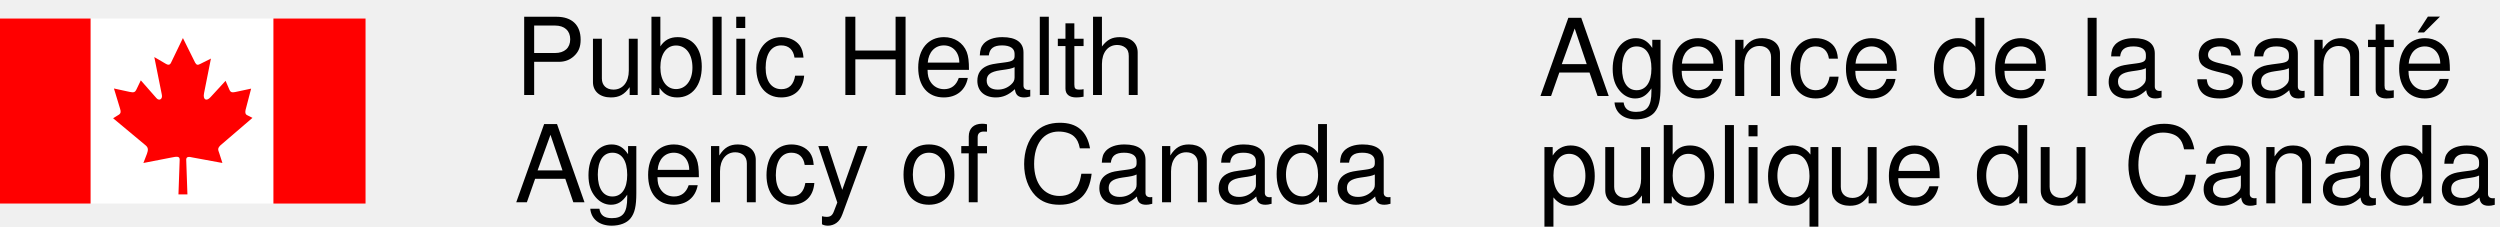
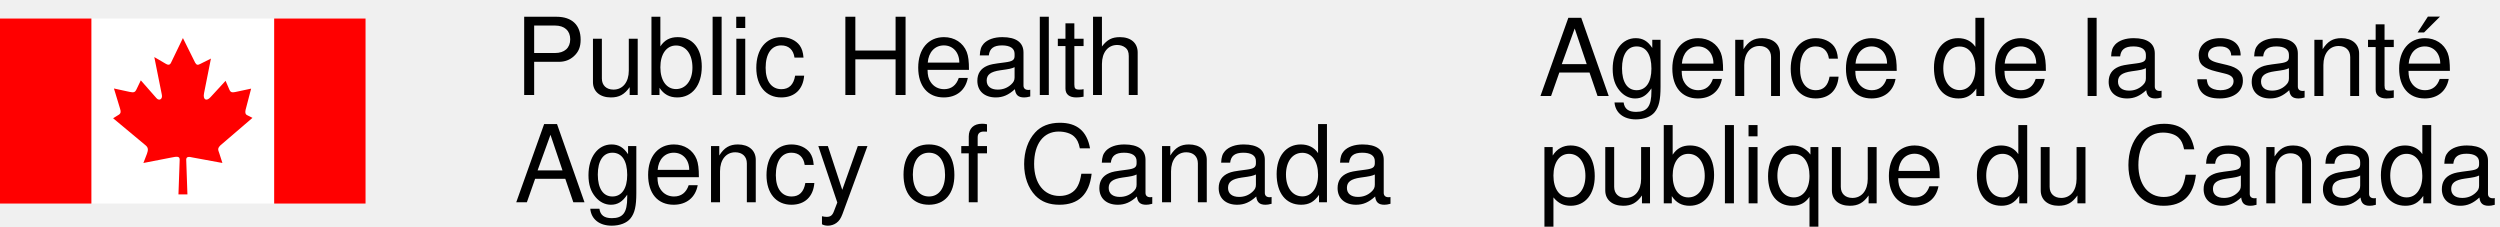
<svg xmlns="http://www.w3.org/2000/svg" viewBox="0 0 1933.68 174.97">
  <defs>
    <style>
      .cls-1 {
        font-family: Helvetica, Helvetica;
        font-size: 83px;
      }

      .cls-2 {
        fill: #f00;
      }

      .cls-3 {
        fill: #fff;
      }
    </style>
  </defs>
  <g>
    <rect class="cls-3" x="0" y="14.33" width="282.75" height="143.12" />
-     <rect class="cls-2" x="211.48" y="14.33" width="71.27" height="143.12" />
-     <rect class="cls-2" x="0" y="14.33" width="70.07" height="143.11" />
+     <rect class="cls-2" x="0" y="14.33" width="70.69" height="143.12" />
+     <rect class="cls-2" x="212.06" y="14.33" width="70.69" height="143.12" />
  </g>
  <text class="cls-1" transform="translate(397.89 73.46)">
    <tspan x="0" y="0">Public Health</tspan>
    <tspan x="0" y="83">Agency of Canada</tspan>
  </text>
  <text class="cls-1" transform="translate(1190.09 74.25)">
    <tspan x="0" y="0">Agence de la santé</tspan>
    <tspan x="0" y="83">publique du Canada</tspan>
  </text>
  <path class="cls-2" d="m131.93,49.23l9.55-19.8,9.48,19.08c1.18,2.01,2.14,1.85,4.03.89l8.16-4.1-5.3,26.63c-1.11,5.23,1.81,6.76,4.99,3.22l11.63-12.64,3.09,7.15c1.04,2.16,2.6,1.85,4.67,1.46l12.01-2.57-4.03,15.44s-1.42,4.03.8,5.01l4.27,2.16-24.85,21.31c-2.52,2.64-1.65,3.46-.7,6.43l2.29,7.15-23.09-4.25c-2.85-.72-4.83-.72-4.9,1.61l.94,26.95h-6.94l.95-26.88c0-2.65-1.98-2.57-6.65-1.59l-21.42,4.18,2.76-7.15c.95-2.74,1.2-4.59-.95-6.43l-25.23-21.02,4.67-2.9c1.35-1.06,1.42-2.17.71-4.51l-4.74-15.62,12.17,2.64c3.4.82,4.34,0,5.21-1.84l3.4-7.09,12.03,13.68c2.12,2.57,5.14.89,4.19-2.81l-5.78-28.88,8.94,5.23c1.41.89,2.92,1.13,3.8-.55" />
</svg>
